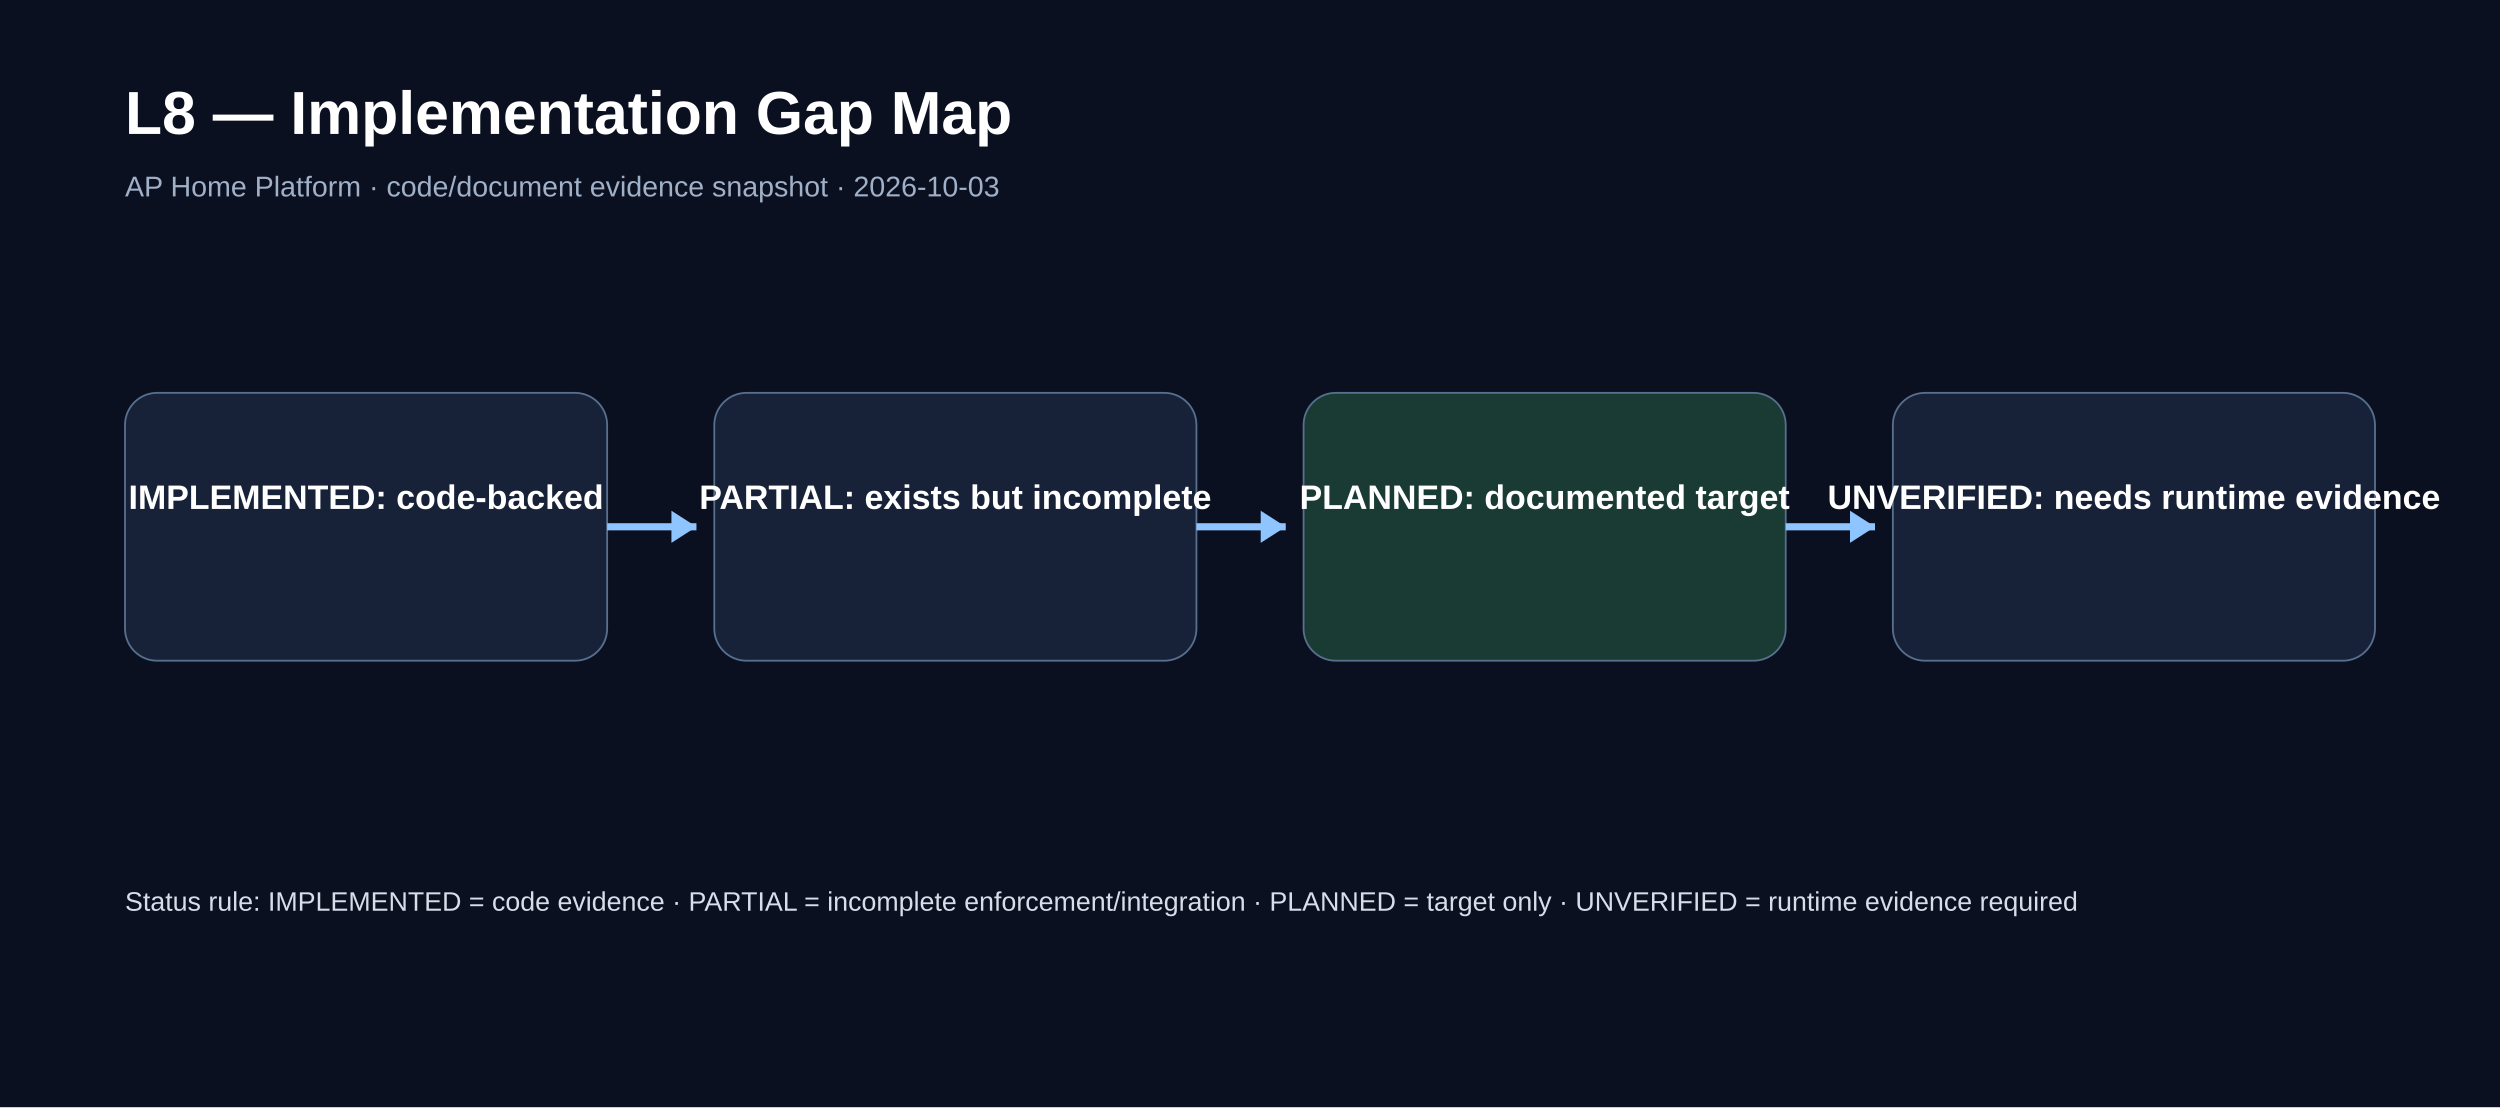
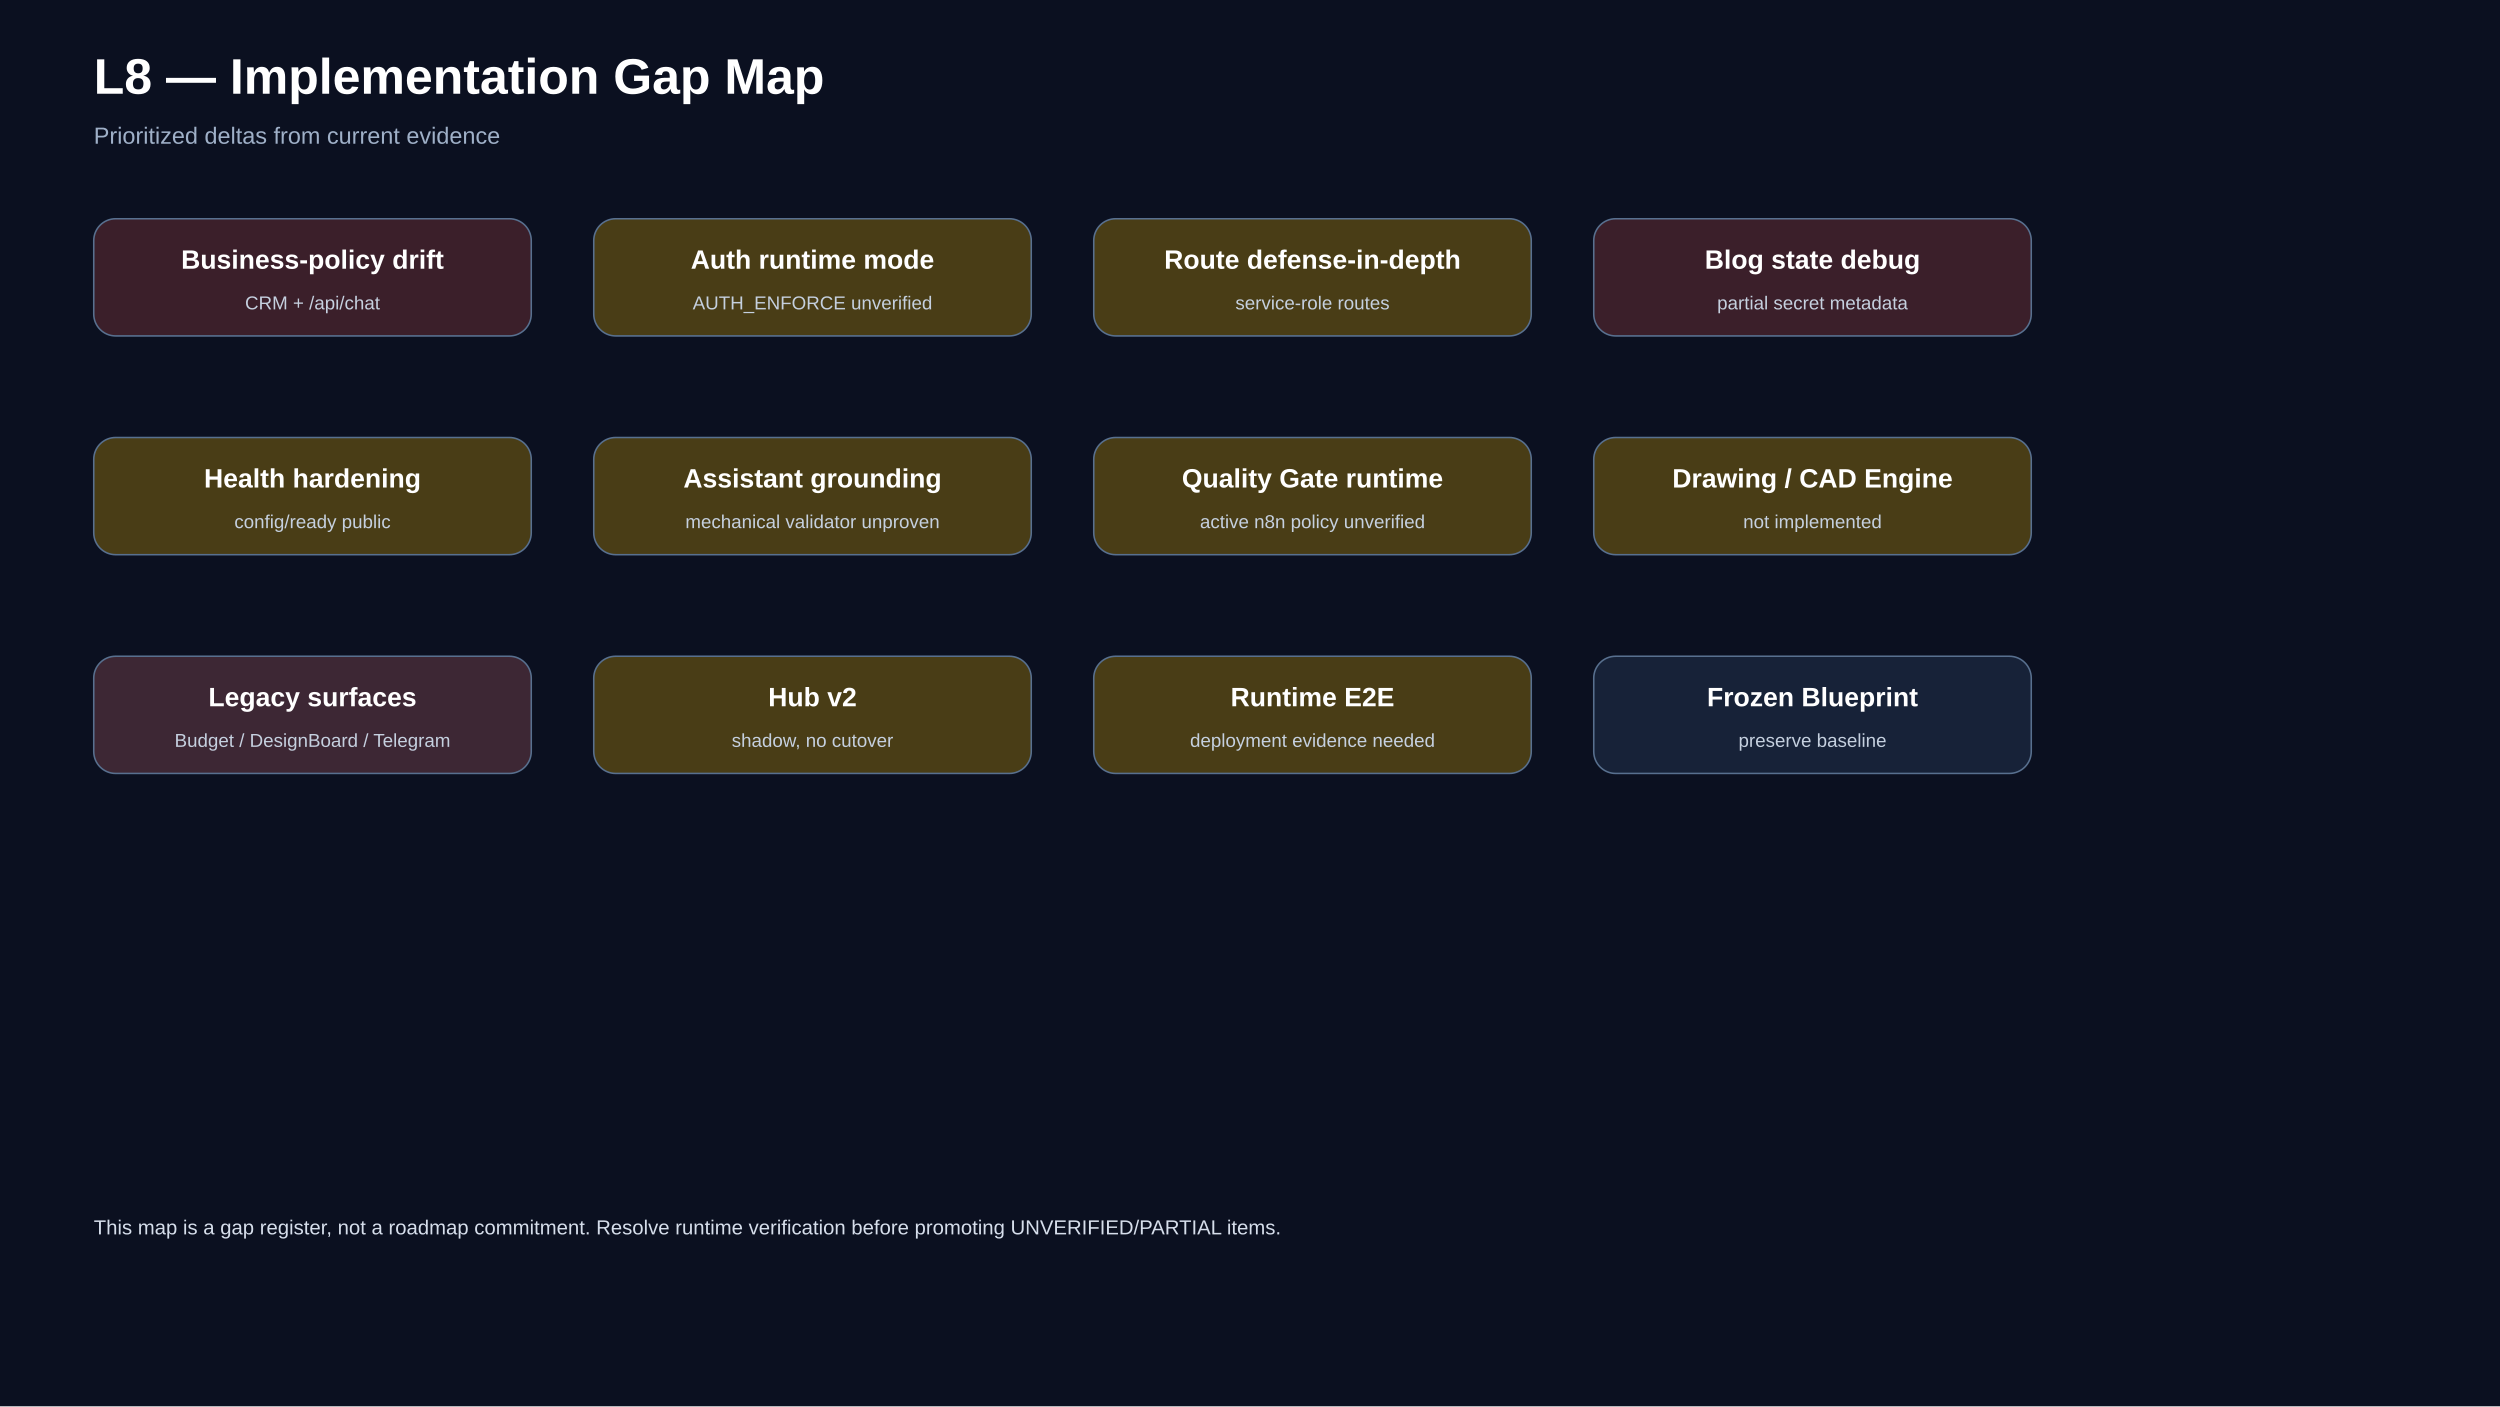
- <svg xmlns="http://www.w3.org/2000/svg" width="1400" height="620" viewBox="0 0 1400 620">
-   <rect width="1400" height="620" fill="#0b1020" />
-   <text x="70" y="75" fill="#fff" font-family="Arial" font-size="34" font-weight="700">L8 — Implementation Gap Map</text>
-   <text x="70" y="110" fill="#9fb0c8" font-family="Arial" font-size="16">AP Home Platform · code/document evidence snapshot · 2026-10-03</text>
-   <rect x="70" y="220" width="270" height="150" rx="18" fill="#172238" stroke="#58708f" />
-   <text x="205" y="285" text-anchor="middle" fill="#fff" font-family="Arial" font-size="19" font-weight="700">IMPLEMENTED: code-backed</text>
-   <path d="M 340 295 L 390 295" stroke="#8ec5ff" stroke-width="4" />
-   <path d="M 390 295 l-14 -9 v18 z" fill="#8ec5ff" />
-   <rect x="400" y="220" width="270" height="150" rx="18" fill="#172238" stroke="#58708f" />
-   <text x="535" y="285" text-anchor="middle" fill="#fff" font-family="Arial" font-size="19" font-weight="700">PARTIAL: exists but incomplete</text>
-   <path d="M 670 295 L 720 295" stroke="#8ec5ff" stroke-width="4" />
-   <path d="M 720 295 l-14 -9 v18 z" fill="#8ec5ff" />
-   <rect x="730" y="220" width="270" height="150" rx="18" fill="#193b33" stroke="#58708f" />
-   <text x="865" y="285" text-anchor="middle" fill="#fff" font-family="Arial" font-size="19" font-weight="700">PLANNED: documented target</text>
-   <path d="M 1000 295 L 1050 295" stroke="#8ec5ff" stroke-width="4" />
-   <path d="M 1050 295 l-14 -9 v18 z" fill="#8ec5ff" />
-   <rect x="1060" y="220" width="270" height="150" rx="18" fill="#172238" stroke="#58708f" />
-   <text x="1195" y="285" text-anchor="middle" fill="#fff" font-family="Arial" font-size="19" font-weight="700">UNVERIFIED: needs runtime evidence</text>
-   <text x="70" y="510" fill="#d6deeb" font-family="Arial" font-size="15">Status rule: IMPLEMENTED = code evidence · PARTIAL = incomplete enforcement/integration · PLANNED = target only · UNVERIFIED = runtime evidence required</text>
+ <svg xmlns="http://www.w3.org/2000/svg" width="1600" height="900" viewBox="0 0 1600 900">
+   <defs>
+     <marker id="a" markerWidth="10" markerHeight="10" refX="8" refY="3" orient="auto">
+       <path d="M0,0 L0,6 L9,3 z" fill="#8ec5ff" />
+     </marker>
+   </defs>
+   <rect width="1600" height="900" fill="#0b1020" />
+   <text x="60" y="60" fill="#fff" font-family="Arial" font-size="32" font-weight="700">L8 — Implementation Gap Map</text>
+   <text x="60" y="92" fill="#9fb0c8" font-family="Arial" font-size="15">Prioritized deltas from current evidence</text>
+   <rect x="60" y="140" width="280" height="75" rx="14" fill="#3b1f2a" stroke="#58708f" />
+   <text x="200" y="172" text-anchor="middle" fill="#fff" font-family="Arial" font-size="17" font-weight="700">Business-policy drift</text>
+   <text x="200" y="198" text-anchor="middle" fill="#c5d0df" font-family="Arial" font-size="12">CRM + /api/chat</text>
+   <rect x="380" y="140" width="280" height="75" rx="14" fill="#493d16" stroke="#58708f" />
+   <text x="520" y="172" text-anchor="middle" fill="#fff" font-family="Arial" font-size="17" font-weight="700">Auth runtime mode</text>
+   <text x="520" y="198" text-anchor="middle" fill="#c5d0df" font-family="Arial" font-size="12">AUTH_ENFORCE unverified</text>
+   <rect x="700" y="140" width="280" height="75" rx="14" fill="#493d16" stroke="#58708f" />
+   <text x="840" y="172" text-anchor="middle" fill="#fff" font-family="Arial" font-size="17" font-weight="700">Route defense-in-depth</text>
+   <text x="840" y="198" text-anchor="middle" fill="#c5d0df" font-family="Arial" font-size="12">service-role routes</text>
+   <rect x="1020" y="140" width="280" height="75" rx="14" fill="#3b1f2a" stroke="#58708f" />
+   <text x="1160" y="172" text-anchor="middle" fill="#fff" font-family="Arial" font-size="17" font-weight="700">Blog state debug</text>
+   <text x="1160" y="198" text-anchor="middle" fill="#c5d0df" font-family="Arial" font-size="12">partial secret metadata</text>
+   <rect x="60" y="280" width="280" height="75" rx="14" fill="#493d16" stroke="#58708f" />
+   <text x="200" y="312" text-anchor="middle" fill="#fff" font-family="Arial" font-size="17" font-weight="700">Health hardening</text>
+   <text x="200" y="338" text-anchor="middle" fill="#c5d0df" font-family="Arial" font-size="12">config/ready public</text>
+   <rect x="380" y="280" width="280" height="75" rx="14" fill="#493d16" stroke="#58708f" />
+   <text x="520" y="312" text-anchor="middle" fill="#fff" font-family="Arial" font-size="17" font-weight="700">Assistant grounding</text>
+   <text x="520" y="338" text-anchor="middle" fill="#c5d0df" font-family="Arial" font-size="12">mechanical validator unproven</text>
+   <rect x="700" y="280" width="280" height="75" rx="14" fill="#493d16" stroke="#58708f" />
+   <text x="840" y="312" text-anchor="middle" fill="#fff" font-family="Arial" font-size="17" font-weight="700">Quality Gate runtime</text>
+   <text x="840" y="338" text-anchor="middle" fill="#c5d0df" font-family="Arial" font-size="12">active n8n policy unverified</text>
+   <rect x="1020" y="280" width="280" height="75" rx="14" fill="#493d16" stroke="#58708f" />
+   <text x="1160" y="312" text-anchor="middle" fill="#fff" font-family="Arial" font-size="17" font-weight="700">Drawing / CAD Engine</text>
+   <text x="1160" y="338" text-anchor="middle" fill="#c5d0df" font-family="Arial" font-size="12">not implemented</text>
+   <rect x="60" y="420" width="280" height="75" rx="14" fill="#3d2734" stroke="#58708f" />
+   <text x="200" y="452" text-anchor="middle" fill="#fff" font-family="Arial" font-size="17" font-weight="700">Legacy surfaces</text>
+   <text x="200" y="478" text-anchor="middle" fill="#c5d0df" font-family="Arial" font-size="12">Budget / DesignBoard / Telegram</text>
+   <rect x="380" y="420" width="280" height="75" rx="14" fill="#493d16" stroke="#58708f" />
+   <text x="520" y="452" text-anchor="middle" fill="#fff" font-family="Arial" font-size="17" font-weight="700">Hub v2</text>
+   <text x="520" y="478" text-anchor="middle" fill="#c5d0df" font-family="Arial" font-size="12">shadow, no cutover</text>
+   <rect x="700" y="420" width="280" height="75" rx="14" fill="#493d16" stroke="#58708f" />
+   <text x="840" y="452" text-anchor="middle" fill="#fff" font-family="Arial" font-size="17" font-weight="700">Runtime E2E</text>
+   <text x="840" y="478" text-anchor="middle" fill="#c5d0df" font-family="Arial" font-size="12">deployment evidence needed</text>
+   <rect x="1020" y="420" width="280" height="75" rx="14" fill="#172238" stroke="#58708f" />
+   <text x="1160" y="452" text-anchor="middle" fill="#fff" font-family="Arial" font-size="17" font-weight="700">Frozen Blueprint</text>
+   <text x="1160" y="478" text-anchor="middle" fill="#c5d0df" font-family="Arial" font-size="12">preserve baseline</text>
+   <text x="60" y="790" fill="#d6deeb" font-family="Arial" font-size="13">This map is a gap register, not a roadmap commitment. Resolve runtime verification before promoting UNVERIFIED/PARTIAL items.</text>
</svg>
